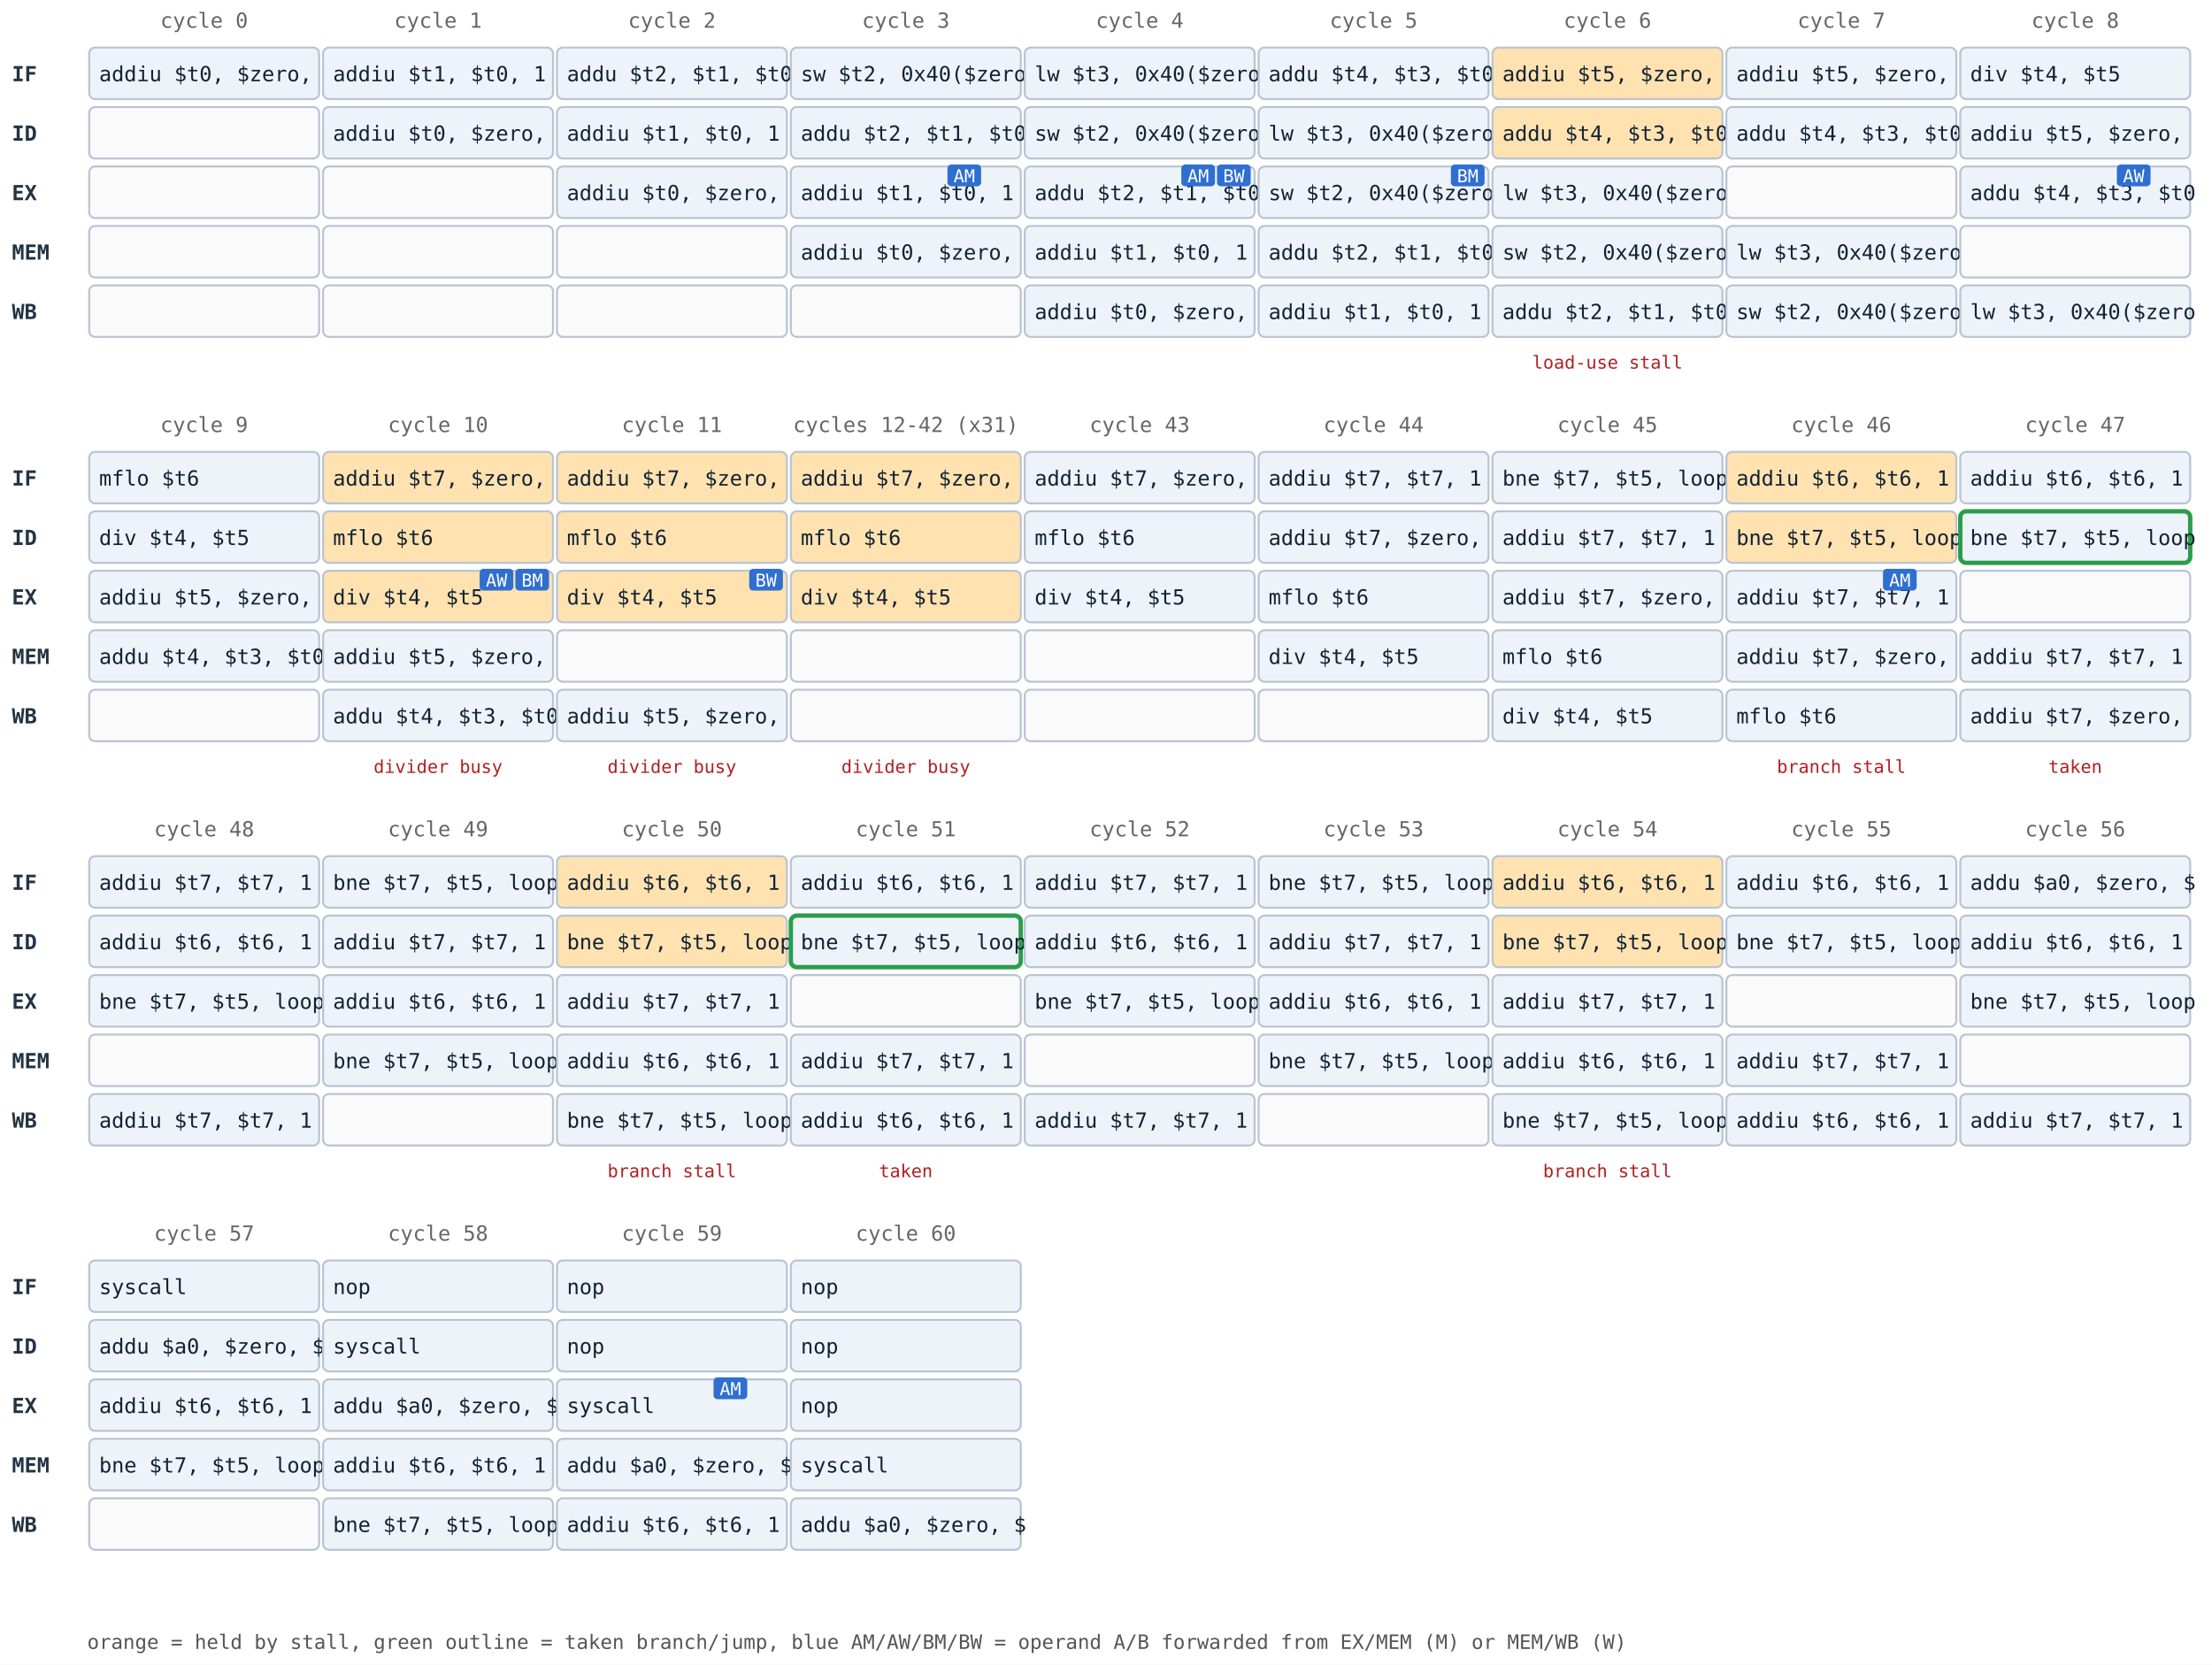
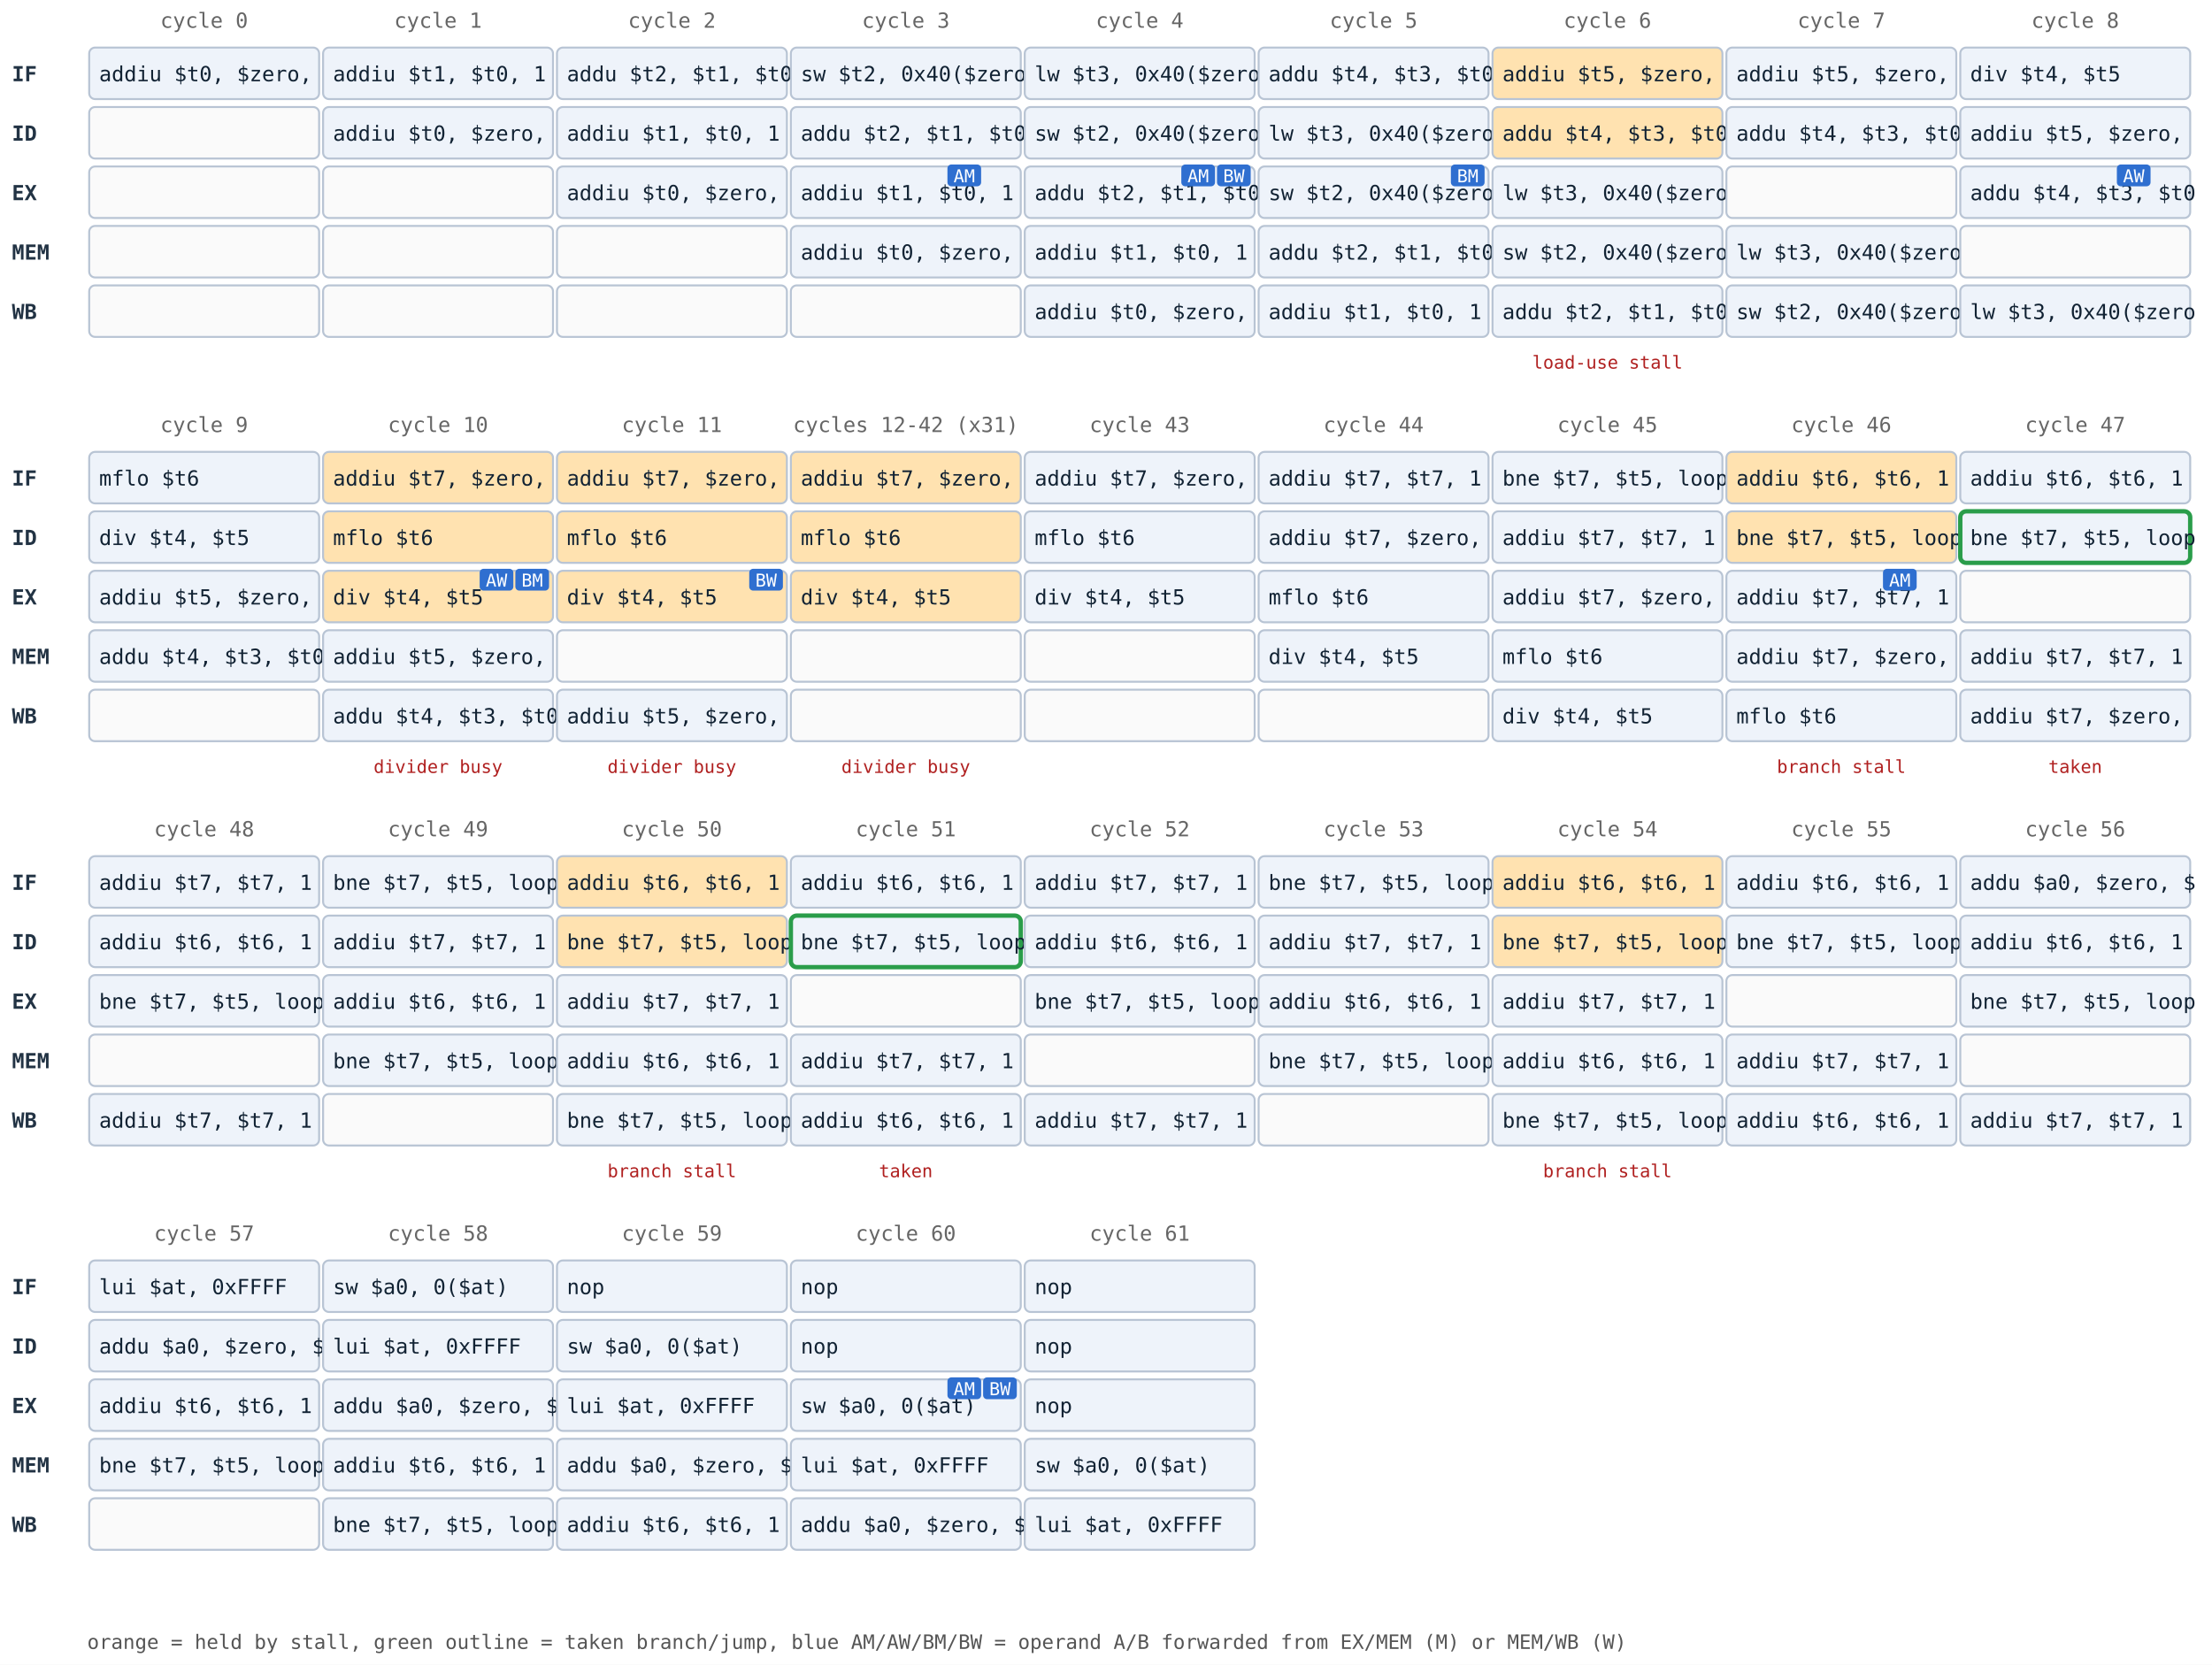
<svg xmlns="http://www.w3.org/2000/svg" width="1116" height="840" font-family="monospace" font-size="10.5">
  <rect width="1116" height="840" fill="white" />
  <text x="6" y="41" font-weight="bold" fill="#234">IF</text>
  <text x="6" y="71" font-weight="bold" fill="#234">ID</text>
  <text x="6" y="101" font-weight="bold" fill="#234">EX</text>
  <text x="6" y="131" font-weight="bold" fill="#234">MEM</text>
  <text x="6" y="161" font-weight="bold" fill="#234">WB</text>
  <text x="103.0" y="14" text-anchor="middle" fill="#666">cycle 0</text>
  <rect x="45" y="24" width="116" height="26" rx="3" fill="#eef3fa" stroke="#b8c4d4" stroke-width="1" />
  <text x="50" y="41.0" fill="#123">addiu $t0, $zero, </text>
  <rect x="45" y="54" width="116" height="26" rx="3" fill="#fafafa" stroke="#b8c4d4" stroke-width="1" />
  <text x="50" y="71.0" fill="#123" />
  <rect x="45" y="84" width="116" height="26" rx="3" fill="#fafafa" stroke="#b8c4d4" stroke-width="1" />
  <text x="50" y="101.0" fill="#123" />
  <rect x="45" y="114" width="116" height="26" rx="3" fill="#fafafa" stroke="#b8c4d4" stroke-width="1" />
  <text x="50" y="131.0" fill="#123" />
  <rect x="45" y="144" width="116" height="26" rx="3" fill="#fafafa" stroke="#b8c4d4" stroke-width="1" />
  <text x="50" y="161.0" fill="#123" />
  <text x="221.0" y="14" text-anchor="middle" fill="#666">cycle 1</text>
  <rect x="163" y="24" width="116" height="26" rx="3" fill="#eef3fa" stroke="#b8c4d4" stroke-width="1" />
  <text x="168" y="41.0" fill="#123">addiu $t1, $t0, 1</text>
  <rect x="163" y="54" width="116" height="26" rx="3" fill="#eef3fa" stroke="#b8c4d4" stroke-width="1" />
  <text x="168" y="71.0" fill="#123">addiu $t0, $zero, </text>
  <rect x="163" y="84" width="116" height="26" rx="3" fill="#fafafa" stroke="#b8c4d4" stroke-width="1" />
  <text x="168" y="101.0" fill="#123" />
  <rect x="163" y="114" width="116" height="26" rx="3" fill="#fafafa" stroke="#b8c4d4" stroke-width="1" />
  <text x="168" y="131.0" fill="#123" />
  <rect x="163" y="144" width="116" height="26" rx="3" fill="#fafafa" stroke="#b8c4d4" stroke-width="1" />
  <text x="168" y="161.0" fill="#123" />
  <text x="339.0" y="14" text-anchor="middle" fill="#666">cycle 2</text>
  <rect x="281" y="24" width="116" height="26" rx="3" fill="#eef3fa" stroke="#b8c4d4" stroke-width="1" />
  <text x="286" y="41.0" fill="#123">addu $t2, $t1, $t0</text>
  <rect x="281" y="54" width="116" height="26" rx="3" fill="#eef3fa" stroke="#b8c4d4" stroke-width="1" />
  <text x="286" y="71.0" fill="#123">addiu $t1, $t0, 1</text>
  <rect x="281" y="84" width="116" height="26" rx="3" fill="#eef3fa" stroke="#b8c4d4" stroke-width="1" />
  <text x="286" y="101.0" fill="#123">addiu $t0, $zero, </text>
  <rect x="281" y="114" width="116" height="26" rx="3" fill="#fafafa" stroke="#b8c4d4" stroke-width="1" />
  <text x="286" y="131.0" fill="#123" />
  <rect x="281" y="144" width="116" height="26" rx="3" fill="#fafafa" stroke="#b8c4d4" stroke-width="1" />
  <text x="286" y="161.0" fill="#123" />
  <text x="457.0" y="14" text-anchor="middle" fill="#666">cycle 3</text>
  <rect x="399" y="24" width="116" height="26" rx="3" fill="#eef3fa" stroke="#b8c4d4" stroke-width="1" />
  <text x="404" y="41.0" fill="#123">sw $t2, 0x40($zero</text>
  <rect x="399" y="54" width="116" height="26" rx="3" fill="#eef3fa" stroke="#b8c4d4" stroke-width="1" />
  <text x="404" y="71.0" fill="#123">addu $t2, $t1, $t0</text>
  <rect x="399" y="84" width="116" height="26" rx="3" fill="#eef3fa" stroke="#b8c4d4" stroke-width="1" />
  <text x="404" y="101.0" fill="#123">addiu $t1, $t0, 1</text>
  <rect x="399" y="114" width="116" height="26" rx="3" fill="#eef3fa" stroke="#b8c4d4" stroke-width="1" />
  <text x="404" y="131.0" fill="#123">addiu $t0, $zero, </text>
  <rect x="399" y="144" width="116" height="26" rx="3" fill="#fafafa" stroke="#b8c4d4" stroke-width="1" />
  <text x="404" y="161.0" fill="#123" />
  <rect x="478" y="83" width="17" height="11" rx="2" fill="#2f6fd0" />
  <text x="486.5" y="92" text-anchor="middle" fill="white" font-size="9">AM</text>
  <text x="575.0" y="14" text-anchor="middle" fill="#666">cycle 4</text>
  <rect x="517" y="24" width="116" height="26" rx="3" fill="#eef3fa" stroke="#b8c4d4" stroke-width="1" />
  <text x="522" y="41.0" fill="#123">lw $t3, 0x40($zero</text>
  <rect x="517" y="54" width="116" height="26" rx="3" fill="#eef3fa" stroke="#b8c4d4" stroke-width="1" />
  <text x="522" y="71.0" fill="#123">sw $t2, 0x40($zero</text>
  <rect x="517" y="84" width="116" height="26" rx="3" fill="#eef3fa" stroke="#b8c4d4" stroke-width="1" />
  <text x="522" y="101.0" fill="#123">addu $t2, $t1, $t0</text>
  <rect x="517" y="114" width="116" height="26" rx="3" fill="#eef3fa" stroke="#b8c4d4" stroke-width="1" />
  <text x="522" y="131.0" fill="#123">addiu $t1, $t0, 1</text>
  <rect x="517" y="144" width="116" height="26" rx="3" fill="#eef3fa" stroke="#b8c4d4" stroke-width="1" />
  <text x="522" y="161.0" fill="#123">addiu $t0, $zero, </text>
  <rect x="596" y="83" width="17" height="11" rx="2" fill="#2f6fd0" />
  <text x="604.5" y="92" text-anchor="middle" fill="white" font-size="9">AM</text>
  <rect x="614" y="83" width="17" height="11" rx="2" fill="#2f6fd0" />
  <text x="622.5" y="92" text-anchor="middle" fill="white" font-size="9">BW</text>
  <text x="693.0" y="14" text-anchor="middle" fill="#666">cycle 5</text>
  <rect x="635" y="24" width="116" height="26" rx="3" fill="#eef3fa" stroke="#b8c4d4" stroke-width="1" />
  <text x="640" y="41.0" fill="#123">addu $t4, $t3, $t0</text>
  <rect x="635" y="54" width="116" height="26" rx="3" fill="#eef3fa" stroke="#b8c4d4" stroke-width="1" />
  <text x="640" y="71.0" fill="#123">lw $t3, 0x40($zero</text>
  <rect x="635" y="84" width="116" height="26" rx="3" fill="#eef3fa" stroke="#b8c4d4" stroke-width="1" />
  <text x="640" y="101.0" fill="#123">sw $t2, 0x40($zero</text>
  <rect x="635" y="114" width="116" height="26" rx="3" fill="#eef3fa" stroke="#b8c4d4" stroke-width="1" />
  <text x="640" y="131.0" fill="#123">addu $t2, $t1, $t0</text>
  <rect x="635" y="144" width="116" height="26" rx="3" fill="#eef3fa" stroke="#b8c4d4" stroke-width="1" />
  <text x="640" y="161.0" fill="#123">addiu $t1, $t0, 1</text>
  <rect x="732" y="83" width="17" height="11" rx="2" fill="#2f6fd0" />
  <text x="740.5" y="92" text-anchor="middle" fill="white" font-size="9">BM</text>
  <text x="811.0" y="14" text-anchor="middle" fill="#666">cycle 6</text>
  <rect x="753" y="24" width="116" height="26" rx="3" fill="#ffe2b0" stroke="#b8c4d4" stroke-width="1" />
  <text x="758" y="41.0" fill="#123">addiu $t5, $zero, </text>
  <rect x="753" y="54" width="116" height="26" rx="3" fill="#ffe2b0" stroke="#b8c4d4" stroke-width="1" />
  <text x="758" y="71.0" fill="#123">addu $t4, $t3, $t0</text>
  <rect x="753" y="84" width="116" height="26" rx="3" fill="#eef3fa" stroke="#b8c4d4" stroke-width="1" />
  <text x="758" y="101.0" fill="#123">lw $t3, 0x40($zero</text>
  <rect x="753" y="114" width="116" height="26" rx="3" fill="#eef3fa" stroke="#b8c4d4" stroke-width="1" />
  <text x="758" y="131.0" fill="#123">sw $t2, 0x40($zero</text>
  <rect x="753" y="144" width="116" height="26" rx="3" fill="#eef3fa" stroke="#b8c4d4" stroke-width="1" />
  <text x="758" y="161.0" fill="#123">addu $t2, $t1, $t0</text>
  <text x="811.0" y="186" text-anchor="middle" fill="#b02020" font-size="9">load-use stall</text>
  <text x="929.0" y="14" text-anchor="middle" fill="#666">cycle 7</text>
  <rect x="871" y="24" width="116" height="26" rx="3" fill="#eef3fa" stroke="#b8c4d4" stroke-width="1" />
  <text x="876" y="41.0" fill="#123">addiu $t5, $zero, </text>
  <rect x="871" y="54" width="116" height="26" rx="3" fill="#eef3fa" stroke="#b8c4d4" stroke-width="1" />
  <text x="876" y="71.0" fill="#123">addu $t4, $t3, $t0</text>
  <rect x="871" y="84" width="116" height="26" rx="3" fill="#fafafa" stroke="#b8c4d4" stroke-width="1" />
  <text x="876" y="101.0" fill="#123" />
  <rect x="871" y="114" width="116" height="26" rx="3" fill="#eef3fa" stroke="#b8c4d4" stroke-width="1" />
  <text x="876" y="131.0" fill="#123">lw $t3, 0x40($zero</text>
  <rect x="871" y="144" width="116" height="26" rx="3" fill="#eef3fa" stroke="#b8c4d4" stroke-width="1" />
  <text x="876" y="161.0" fill="#123">sw $t2, 0x40($zero</text>
  <text x="1047.0" y="14" text-anchor="middle" fill="#666">cycle 8</text>
  <rect x="989" y="24" width="116" height="26" rx="3" fill="#eef3fa" stroke="#b8c4d4" stroke-width="1" />
  <text x="994" y="41.0" fill="#123">div $t4, $t5</text>
  <rect x="989" y="54" width="116" height="26" rx="3" fill="#eef3fa" stroke="#b8c4d4" stroke-width="1" />
  <text x="994" y="71.0" fill="#123">addiu $t5, $zero, </text>
  <rect x="989" y="84" width="116" height="26" rx="3" fill="#eef3fa" stroke="#b8c4d4" stroke-width="1" />
  <text x="994" y="101.0" fill="#123">addu $t4, $t3, $t0</text>
  <rect x="989" y="114" width="116" height="26" rx="3" fill="#fafafa" stroke="#b8c4d4" stroke-width="1" />
  <text x="994" y="131.0" fill="#123" />
  <rect x="989" y="144" width="116" height="26" rx="3" fill="#eef3fa" stroke="#b8c4d4" stroke-width="1" />
  <text x="994" y="161.0" fill="#123">lw $t3, 0x40($zero</text>
  <rect x="1068" y="83" width="17" height="11" rx="2" fill="#2f6fd0" />
  <text x="1076.5" y="92" text-anchor="middle" fill="white" font-size="9">AW</text>
  <text x="6" y="245" font-weight="bold" fill="#234">IF</text>
  <text x="6" y="275" font-weight="bold" fill="#234">ID</text>
  <text x="6" y="305" font-weight="bold" fill="#234">EX</text>
  <text x="6" y="335" font-weight="bold" fill="#234">MEM</text>
  <text x="6" y="365" font-weight="bold" fill="#234">WB</text>
  <text x="103.0" y="218" text-anchor="middle" fill="#666">cycle 9</text>
  <rect x="45" y="228" width="116" height="26" rx="3" fill="#eef3fa" stroke="#b8c4d4" stroke-width="1" />
  <text x="50" y="245.0" fill="#123">mflo $t6</text>
  <rect x="45" y="258" width="116" height="26" rx="3" fill="#eef3fa" stroke="#b8c4d4" stroke-width="1" />
  <text x="50" y="275.0" fill="#123">div $t4, $t5</text>
  <rect x="45" y="288" width="116" height="26" rx="3" fill="#eef3fa" stroke="#b8c4d4" stroke-width="1" />
  <text x="50" y="305.0" fill="#123">addiu $t5, $zero, </text>
  <rect x="45" y="318" width="116" height="26" rx="3" fill="#eef3fa" stroke="#b8c4d4" stroke-width="1" />
  <text x="50" y="335.0" fill="#123">addu $t4, $t3, $t0</text>
  <rect x="45" y="348" width="116" height="26" rx="3" fill="#fafafa" stroke="#b8c4d4" stroke-width="1" />
  <text x="50" y="365.0" fill="#123" />
  <text x="221.0" y="218" text-anchor="middle" fill="#666">cycle 10</text>
  <rect x="163" y="228" width="116" height="26" rx="3" fill="#ffe2b0" stroke="#b8c4d4" stroke-width="1" />
  <text x="168" y="245.0" fill="#123">addiu $t7, $zero, </text>
  <rect x="163" y="258" width="116" height="26" rx="3" fill="#ffe2b0" stroke="#b8c4d4" stroke-width="1" />
  <text x="168" y="275.0" fill="#123">mflo $t6</text>
  <rect x="163" y="288" width="116" height="26" rx="3" fill="#ffe2b0" stroke="#b8c4d4" stroke-width="1" />
  <text x="168" y="305.0" fill="#123">div $t4, $t5</text>
  <rect x="163" y="318" width="116" height="26" rx="3" fill="#eef3fa" stroke="#b8c4d4" stroke-width="1" />
  <text x="168" y="335.0" fill="#123">addiu $t5, $zero, </text>
  <rect x="163" y="348" width="116" height="26" rx="3" fill="#eef3fa" stroke="#b8c4d4" stroke-width="1" />
  <text x="168" y="365.0" fill="#123">addu $t4, $t3, $t0</text>
  <rect x="242" y="287" width="17" height="11" rx="2" fill="#2f6fd0" />
  <text x="250.5" y="296" text-anchor="middle" fill="white" font-size="9">AW</text>
  <rect x="260" y="287" width="17" height="11" rx="2" fill="#2f6fd0" />
  <text x="268.5" y="296" text-anchor="middle" fill="white" font-size="9">BM</text>
  <text x="221.0" y="390" text-anchor="middle" fill="#b02020" font-size="9">divider busy</text>
  <text x="339.0" y="218" text-anchor="middle" fill="#666">cycle 11</text>
  <rect x="281" y="228" width="116" height="26" rx="3" fill="#ffe2b0" stroke="#b8c4d4" stroke-width="1" />
  <text x="286" y="245.0" fill="#123">addiu $t7, $zero, </text>
  <rect x="281" y="258" width="116" height="26" rx="3" fill="#ffe2b0" stroke="#b8c4d4" stroke-width="1" />
  <text x="286" y="275.0" fill="#123">mflo $t6</text>
  <rect x="281" y="288" width="116" height="26" rx="3" fill="#ffe2b0" stroke="#b8c4d4" stroke-width="1" />
  <text x="286" y="305.0" fill="#123">div $t4, $t5</text>
  <rect x="281" y="318" width="116" height="26" rx="3" fill="#fafafa" stroke="#b8c4d4" stroke-width="1" />
  <text x="286" y="335.0" fill="#123" />
  <rect x="281" y="348" width="116" height="26" rx="3" fill="#eef3fa" stroke="#b8c4d4" stroke-width="1" />
  <text x="286" y="365.0" fill="#123">addiu $t5, $zero, </text>
  <rect x="378" y="287" width="17" height="11" rx="2" fill="#2f6fd0" />
  <text x="386.5" y="296" text-anchor="middle" fill="white" font-size="9">BW</text>
  <text x="339.0" y="390" text-anchor="middle" fill="#b02020" font-size="9">divider busy</text>
  <text x="457.0" y="218" text-anchor="middle" fill="#666">cycles 12-42  (x31)</text>
  <rect x="399" y="228" width="116" height="26" rx="3" fill="#ffe2b0" stroke="#b8c4d4" stroke-width="1" />
  <text x="404" y="245.0" fill="#123">addiu $t7, $zero, </text>
  <rect x="399" y="258" width="116" height="26" rx="3" fill="#ffe2b0" stroke="#b8c4d4" stroke-width="1" />
  <text x="404" y="275.0" fill="#123">mflo $t6</text>
  <rect x="399" y="288" width="116" height="26" rx="3" fill="#ffe2b0" stroke="#b8c4d4" stroke-width="1" />
  <text x="404" y="305.0" fill="#123">div $t4, $t5</text>
  <rect x="399" y="318" width="116" height="26" rx="3" fill="#fafafa" stroke="#b8c4d4" stroke-width="1" />
  <text x="404" y="335.0" fill="#123" />
  <rect x="399" y="348" width="116" height="26" rx="3" fill="#fafafa" stroke="#b8c4d4" stroke-width="1" />
  <text x="404" y="365.0" fill="#123" />
  <text x="457.0" y="390" text-anchor="middle" fill="#b02020" font-size="9">divider busy</text>
  <text x="575.0" y="218" text-anchor="middle" fill="#666">cycle 43</text>
  <rect x="517" y="228" width="116" height="26" rx="3" fill="#eef3fa" stroke="#b8c4d4" stroke-width="1" />
  <text x="522" y="245.0" fill="#123">addiu $t7, $zero, </text>
  <rect x="517" y="258" width="116" height="26" rx="3" fill="#eef3fa" stroke="#b8c4d4" stroke-width="1" />
  <text x="522" y="275.0" fill="#123">mflo $t6</text>
  <rect x="517" y="288" width="116" height="26" rx="3" fill="#eef3fa" stroke="#b8c4d4" stroke-width="1" />
  <text x="522" y="305.0" fill="#123">div $t4, $t5</text>
  <rect x="517" y="318" width="116" height="26" rx="3" fill="#fafafa" stroke="#b8c4d4" stroke-width="1" />
  <text x="522" y="335.0" fill="#123" />
  <rect x="517" y="348" width="116" height="26" rx="3" fill="#fafafa" stroke="#b8c4d4" stroke-width="1" />
  <text x="522" y="365.0" fill="#123" />
  <text x="693.0" y="218" text-anchor="middle" fill="#666">cycle 44</text>
  <rect x="635" y="228" width="116" height="26" rx="3" fill="#eef3fa" stroke="#b8c4d4" stroke-width="1" />
  <text x="640" y="245.0" fill="#123">addiu $t7, $t7, 1</text>
  <rect x="635" y="258" width="116" height="26" rx="3" fill="#eef3fa" stroke="#b8c4d4" stroke-width="1" />
  <text x="640" y="275.0" fill="#123">addiu $t7, $zero, </text>
  <rect x="635" y="288" width="116" height="26" rx="3" fill="#eef3fa" stroke="#b8c4d4" stroke-width="1" />
  <text x="640" y="305.0" fill="#123">mflo $t6</text>
  <rect x="635" y="318" width="116" height="26" rx="3" fill="#eef3fa" stroke="#b8c4d4" stroke-width="1" />
  <text x="640" y="335.0" fill="#123">div $t4, $t5</text>
  <rect x="635" y="348" width="116" height="26" rx="3" fill="#fafafa" stroke="#b8c4d4" stroke-width="1" />
  <text x="640" y="365.0" fill="#123" />
  <text x="811.0" y="218" text-anchor="middle" fill="#666">cycle 45</text>
  <rect x="753" y="228" width="116" height="26" rx="3" fill="#eef3fa" stroke="#b8c4d4" stroke-width="1" />
  <text x="758" y="245.0" fill="#123">bne $t7, $t5, loop</text>
  <rect x="753" y="258" width="116" height="26" rx="3" fill="#eef3fa" stroke="#b8c4d4" stroke-width="1" />
  <text x="758" y="275.0" fill="#123">addiu $t7, $t7, 1</text>
  <rect x="753" y="288" width="116" height="26" rx="3" fill="#eef3fa" stroke="#b8c4d4" stroke-width="1" />
  <text x="758" y="305.0" fill="#123">addiu $t7, $zero, </text>
  <rect x="753" y="318" width="116" height="26" rx="3" fill="#eef3fa" stroke="#b8c4d4" stroke-width="1" />
  <text x="758" y="335.0" fill="#123">mflo $t6</text>
  <rect x="753" y="348" width="116" height="26" rx="3" fill="#eef3fa" stroke="#b8c4d4" stroke-width="1" />
  <text x="758" y="365.0" fill="#123">div $t4, $t5</text>
  <text x="929.0" y="218" text-anchor="middle" fill="#666">cycle 46</text>
  <rect x="871" y="228" width="116" height="26" rx="3" fill="#ffe2b0" stroke="#b8c4d4" stroke-width="1" />
  <text x="876" y="245.0" fill="#123">addiu $t6, $t6, 1</text>
  <rect x="871" y="258" width="116" height="26" rx="3" fill="#ffe2b0" stroke="#b8c4d4" stroke-width="1" />
  <text x="876" y="275.0" fill="#123">bne $t7, $t5, loop</text>
  <rect x="871" y="288" width="116" height="26" rx="3" fill="#eef3fa" stroke="#b8c4d4" stroke-width="1" />
  <text x="876" y="305.0" fill="#123">addiu $t7, $t7, 1</text>
  <rect x="871" y="318" width="116" height="26" rx="3" fill="#eef3fa" stroke="#b8c4d4" stroke-width="1" />
  <text x="876" y="335.0" fill="#123">addiu $t7, $zero, </text>
  <rect x="871" y="348" width="116" height="26" rx="3" fill="#eef3fa" stroke="#b8c4d4" stroke-width="1" />
  <text x="876" y="365.0" fill="#123">mflo $t6</text>
  <rect x="950" y="287" width="17" height="11" rx="2" fill="#2f6fd0" />
  <text x="958.5" y="296" text-anchor="middle" fill="white" font-size="9">AM</text>
  <text x="929.0" y="390" text-anchor="middle" fill="#b02020" font-size="9">branch stall</text>
  <text x="1047.0" y="218" text-anchor="middle" fill="#666">cycle 47</text>
  <rect x="989" y="228" width="116" height="26" rx="3" fill="#eef3fa" stroke="#b8c4d4" stroke-width="1" />
  <text x="994" y="245.0" fill="#123">addiu $t6, $t6, 1</text>
  <rect x="989" y="258" width="116" height="26" rx="3" fill="#eef3fa" stroke="#2a9d4a" stroke-width="2.2" />
  <text x="994" y="275.0" fill="#123">bne $t7, $t5, loop</text>
  <rect x="989" y="288" width="116" height="26" rx="3" fill="#fafafa" stroke="#b8c4d4" stroke-width="1" />
  <text x="994" y="305.0" fill="#123" />
  <rect x="989" y="318" width="116" height="26" rx="3" fill="#eef3fa" stroke="#b8c4d4" stroke-width="1" />
  <text x="994" y="335.0" fill="#123">addiu $t7, $t7, 1</text>
  <rect x="989" y="348" width="116" height="26" rx="3" fill="#eef3fa" stroke="#b8c4d4" stroke-width="1" />
  <text x="994" y="365.0" fill="#123">addiu $t7, $zero, </text>
  <text x="1047.0" y="390" text-anchor="middle" fill="#b02020" font-size="9">taken</text>
  <text x="6" y="449" font-weight="bold" fill="#234">IF</text>
  <text x="6" y="479" font-weight="bold" fill="#234">ID</text>
  <text x="6" y="509" font-weight="bold" fill="#234">EX</text>
  <text x="6" y="539" font-weight="bold" fill="#234">MEM</text>
  <text x="6" y="569" font-weight="bold" fill="#234">WB</text>
  <text x="103.0" y="422" text-anchor="middle" fill="#666">cycle 48</text>
  <rect x="45" y="432" width="116" height="26" rx="3" fill="#eef3fa" stroke="#b8c4d4" stroke-width="1" />
  <text x="50" y="449.0" fill="#123">addiu $t7, $t7, 1</text>
  <rect x="45" y="462" width="116" height="26" rx="3" fill="#eef3fa" stroke="#b8c4d4" stroke-width="1" />
  <text x="50" y="479.0" fill="#123">addiu $t6, $t6, 1</text>
  <rect x="45" y="492" width="116" height="26" rx="3" fill="#eef3fa" stroke="#b8c4d4" stroke-width="1" />
  <text x="50" y="509.0" fill="#123">bne $t7, $t5, loop</text>
  <rect x="45" y="522" width="116" height="26" rx="3" fill="#fafafa" stroke="#b8c4d4" stroke-width="1" />
  <text x="50" y="539.0" fill="#123" />
  <rect x="45" y="552" width="116" height="26" rx="3" fill="#eef3fa" stroke="#b8c4d4" stroke-width="1" />
  <text x="50" y="569.0" fill="#123">addiu $t7, $t7, 1</text>
  <text x="221.0" y="422" text-anchor="middle" fill="#666">cycle 49</text>
  <rect x="163" y="432" width="116" height="26" rx="3" fill="#eef3fa" stroke="#b8c4d4" stroke-width="1" />
  <text x="168" y="449.0" fill="#123">bne $t7, $t5, loop</text>
  <rect x="163" y="462" width="116" height="26" rx="3" fill="#eef3fa" stroke="#b8c4d4" stroke-width="1" />
  <text x="168" y="479.0" fill="#123">addiu $t7, $t7, 1</text>
  <rect x="163" y="492" width="116" height="26" rx="3" fill="#eef3fa" stroke="#b8c4d4" stroke-width="1" />
  <text x="168" y="509.0" fill="#123">addiu $t6, $t6, 1</text>
  <rect x="163" y="522" width="116" height="26" rx="3" fill="#eef3fa" stroke="#b8c4d4" stroke-width="1" />
  <text x="168" y="539.0" fill="#123">bne $t7, $t5, loop</text>
  <rect x="163" y="552" width="116" height="26" rx="3" fill="#fafafa" stroke="#b8c4d4" stroke-width="1" />
  <text x="168" y="569.0" fill="#123" />
  <text x="339.0" y="422" text-anchor="middle" fill="#666">cycle 50</text>
  <rect x="281" y="432" width="116" height="26" rx="3" fill="#ffe2b0" stroke="#b8c4d4" stroke-width="1" />
  <text x="286" y="449.0" fill="#123">addiu $t6, $t6, 1</text>
  <rect x="281" y="462" width="116" height="26" rx="3" fill="#ffe2b0" stroke="#b8c4d4" stroke-width="1" />
  <text x="286" y="479.0" fill="#123">bne $t7, $t5, loop</text>
  <rect x="281" y="492" width="116" height="26" rx="3" fill="#eef3fa" stroke="#b8c4d4" stroke-width="1" />
  <text x="286" y="509.0" fill="#123">addiu $t7, $t7, 1</text>
  <rect x="281" y="522" width="116" height="26" rx="3" fill="#eef3fa" stroke="#b8c4d4" stroke-width="1" />
  <text x="286" y="539.0" fill="#123">addiu $t6, $t6, 1</text>
  <rect x="281" y="552" width="116" height="26" rx="3" fill="#eef3fa" stroke="#b8c4d4" stroke-width="1" />
  <text x="286" y="569.0" fill="#123">bne $t7, $t5, loop</text>
  <text x="339.0" y="594" text-anchor="middle" fill="#b02020" font-size="9">branch stall</text>
  <text x="457.0" y="422" text-anchor="middle" fill="#666">cycle 51</text>
  <rect x="399" y="432" width="116" height="26" rx="3" fill="#eef3fa" stroke="#b8c4d4" stroke-width="1" />
  <text x="404" y="449.0" fill="#123">addiu $t6, $t6, 1</text>
  <rect x="399" y="462" width="116" height="26" rx="3" fill="#eef3fa" stroke="#2a9d4a" stroke-width="2.2" />
  <text x="404" y="479.0" fill="#123">bne $t7, $t5, loop</text>
  <rect x="399" y="492" width="116" height="26" rx="3" fill="#fafafa" stroke="#b8c4d4" stroke-width="1" />
  <text x="404" y="509.0" fill="#123" />
  <rect x="399" y="522" width="116" height="26" rx="3" fill="#eef3fa" stroke="#b8c4d4" stroke-width="1" />
  <text x="404" y="539.0" fill="#123">addiu $t7, $t7, 1</text>
  <rect x="399" y="552" width="116" height="26" rx="3" fill="#eef3fa" stroke="#b8c4d4" stroke-width="1" />
  <text x="404" y="569.0" fill="#123">addiu $t6, $t6, 1</text>
  <text x="457.0" y="594" text-anchor="middle" fill="#b02020" font-size="9">taken</text>
  <text x="575.0" y="422" text-anchor="middle" fill="#666">cycle 52</text>
  <rect x="517" y="432" width="116" height="26" rx="3" fill="#eef3fa" stroke="#b8c4d4" stroke-width="1" />
  <text x="522" y="449.0" fill="#123">addiu $t7, $t7, 1</text>
  <rect x="517" y="462" width="116" height="26" rx="3" fill="#eef3fa" stroke="#b8c4d4" stroke-width="1" />
  <text x="522" y="479.0" fill="#123">addiu $t6, $t6, 1</text>
  <rect x="517" y="492" width="116" height="26" rx="3" fill="#eef3fa" stroke="#b8c4d4" stroke-width="1" />
  <text x="522" y="509.0" fill="#123">bne $t7, $t5, loop</text>
  <rect x="517" y="522" width="116" height="26" rx="3" fill="#fafafa" stroke="#b8c4d4" stroke-width="1" />
  <text x="522" y="539.0" fill="#123" />
  <rect x="517" y="552" width="116" height="26" rx="3" fill="#eef3fa" stroke="#b8c4d4" stroke-width="1" />
  <text x="522" y="569.0" fill="#123">addiu $t7, $t7, 1</text>
  <text x="693.0" y="422" text-anchor="middle" fill="#666">cycle 53</text>
  <rect x="635" y="432" width="116" height="26" rx="3" fill="#eef3fa" stroke="#b8c4d4" stroke-width="1" />
  <text x="640" y="449.0" fill="#123">bne $t7, $t5, loop</text>
  <rect x="635" y="462" width="116" height="26" rx="3" fill="#eef3fa" stroke="#b8c4d4" stroke-width="1" />
  <text x="640" y="479.0" fill="#123">addiu $t7, $t7, 1</text>
  <rect x="635" y="492" width="116" height="26" rx="3" fill="#eef3fa" stroke="#b8c4d4" stroke-width="1" />
  <text x="640" y="509.0" fill="#123">addiu $t6, $t6, 1</text>
  <rect x="635" y="522" width="116" height="26" rx="3" fill="#eef3fa" stroke="#b8c4d4" stroke-width="1" />
  <text x="640" y="539.0" fill="#123">bne $t7, $t5, loop</text>
  <rect x="635" y="552" width="116" height="26" rx="3" fill="#fafafa" stroke="#b8c4d4" stroke-width="1" />
  <text x="640" y="569.0" fill="#123" />
  <text x="811.0" y="422" text-anchor="middle" fill="#666">cycle 54</text>
  <rect x="753" y="432" width="116" height="26" rx="3" fill="#ffe2b0" stroke="#b8c4d4" stroke-width="1" />
  <text x="758" y="449.0" fill="#123">addiu $t6, $t6, 1</text>
  <rect x="753" y="462" width="116" height="26" rx="3" fill="#ffe2b0" stroke="#b8c4d4" stroke-width="1" />
  <text x="758" y="479.0" fill="#123">bne $t7, $t5, loop</text>
  <rect x="753" y="492" width="116" height="26" rx="3" fill="#eef3fa" stroke="#b8c4d4" stroke-width="1" />
  <text x="758" y="509.0" fill="#123">addiu $t7, $t7, 1</text>
  <rect x="753" y="522" width="116" height="26" rx="3" fill="#eef3fa" stroke="#b8c4d4" stroke-width="1" />
  <text x="758" y="539.0" fill="#123">addiu $t6, $t6, 1</text>
  <rect x="753" y="552" width="116" height="26" rx="3" fill="#eef3fa" stroke="#b8c4d4" stroke-width="1" />
  <text x="758" y="569.0" fill="#123">bne $t7, $t5, loop</text>
  <text x="811.0" y="594" text-anchor="middle" fill="#b02020" font-size="9">branch stall</text>
  <text x="929.0" y="422" text-anchor="middle" fill="#666">cycle 55</text>
  <rect x="871" y="432" width="116" height="26" rx="3" fill="#eef3fa" stroke="#b8c4d4" stroke-width="1" />
  <text x="876" y="449.0" fill="#123">addiu $t6, $t6, 1</text>
  <rect x="871" y="462" width="116" height="26" rx="3" fill="#eef3fa" stroke="#b8c4d4" stroke-width="1" />
  <text x="876" y="479.0" fill="#123">bne $t7, $t5, loop</text>
  <rect x="871" y="492" width="116" height="26" rx="3" fill="#fafafa" stroke="#b8c4d4" stroke-width="1" />
  <text x="876" y="509.0" fill="#123" />
  <rect x="871" y="522" width="116" height="26" rx="3" fill="#eef3fa" stroke="#b8c4d4" stroke-width="1" />
  <text x="876" y="539.0" fill="#123">addiu $t7, $t7, 1</text>
  <rect x="871" y="552" width="116" height="26" rx="3" fill="#eef3fa" stroke="#b8c4d4" stroke-width="1" />
  <text x="876" y="569.0" fill="#123">addiu $t6, $t6, 1</text>
  <text x="1047.0" y="422" text-anchor="middle" fill="#666">cycle 56</text>
  <rect x="989" y="432" width="116" height="26" rx="3" fill="#eef3fa" stroke="#b8c4d4" stroke-width="1" />
  <text x="994" y="449.0" fill="#123">addu $a0, $zero, $</text>
  <rect x="989" y="462" width="116" height="26" rx="3" fill="#eef3fa" stroke="#b8c4d4" stroke-width="1" />
  <text x="994" y="479.0" fill="#123">addiu $t6, $t6, 1</text>
  <rect x="989" y="492" width="116" height="26" rx="3" fill="#eef3fa" stroke="#b8c4d4" stroke-width="1" />
  <text x="994" y="509.0" fill="#123">bne $t7, $t5, loop</text>
  <rect x="989" y="522" width="116" height="26" rx="3" fill="#fafafa" stroke="#b8c4d4" stroke-width="1" />
  <text x="994" y="539.0" fill="#123" />
  <rect x="989" y="552" width="116" height="26" rx="3" fill="#eef3fa" stroke="#b8c4d4" stroke-width="1" />
  <text x="994" y="569.0" fill="#123">addiu $t7, $t7, 1</text>
  <text x="6" y="653" font-weight="bold" fill="#234">IF</text>
  <text x="6" y="683" font-weight="bold" fill="#234">ID</text>
  <text x="6" y="713" font-weight="bold" fill="#234">EX</text>
  <text x="6" y="743" font-weight="bold" fill="#234">MEM</text>
  <text x="6" y="773" font-weight="bold" fill="#234">WB</text>
  <text x="103.0" y="626" text-anchor="middle" fill="#666">cycle 57</text>
  <rect x="45" y="636" width="116" height="26" rx="3" fill="#eef3fa" stroke="#b8c4d4" stroke-width="1" />
-   <text x="50" y="653.0" fill="#123">syscall</text>
+   <text x="50" y="653.0" fill="#123">lui $at, 0xFFFF</text>
  <rect x="45" y="666" width="116" height="26" rx="3" fill="#eef3fa" stroke="#b8c4d4" stroke-width="1" />
  <text x="50" y="683.0" fill="#123">addu $a0, $zero, $</text>
  <rect x="45" y="696" width="116" height="26" rx="3" fill="#eef3fa" stroke="#b8c4d4" stroke-width="1" />
  <text x="50" y="713.0" fill="#123">addiu $t6, $t6, 1</text>
  <rect x="45" y="726" width="116" height="26" rx="3" fill="#eef3fa" stroke="#b8c4d4" stroke-width="1" />
  <text x="50" y="743.0" fill="#123">bne $t7, $t5, loop</text>
  <rect x="45" y="756" width="116" height="26" rx="3" fill="#fafafa" stroke="#b8c4d4" stroke-width="1" />
  <text x="50" y="773.0" fill="#123" />
  <text x="221.0" y="626" text-anchor="middle" fill="#666">cycle 58</text>
  <rect x="163" y="636" width="116" height="26" rx="3" fill="#eef3fa" stroke="#b8c4d4" stroke-width="1" />
-   <text x="168" y="653.0" fill="#123">nop</text>
+   <text x="168" y="653.0" fill="#123">sw $a0, 0($at)</text>
  <rect x="163" y="666" width="116" height="26" rx="3" fill="#eef3fa" stroke="#b8c4d4" stroke-width="1" />
-   <text x="168" y="683.0" fill="#123">syscall</text>
+   <text x="168" y="683.0" fill="#123">lui $at, 0xFFFF</text>
  <rect x="163" y="696" width="116" height="26" rx="3" fill="#eef3fa" stroke="#b8c4d4" stroke-width="1" />
  <text x="168" y="713.0" fill="#123">addu $a0, $zero, $</text>
  <rect x="163" y="726" width="116" height="26" rx="3" fill="#eef3fa" stroke="#b8c4d4" stroke-width="1" />
  <text x="168" y="743.0" fill="#123">addiu $t6, $t6, 1</text>
  <rect x="163" y="756" width="116" height="26" rx="3" fill="#eef3fa" stroke="#b8c4d4" stroke-width="1" />
  <text x="168" y="773.0" fill="#123">bne $t7, $t5, loop</text>
  <text x="339.0" y="626" text-anchor="middle" fill="#666">cycle 59</text>
  <rect x="281" y="636" width="116" height="26" rx="3" fill="#eef3fa" stroke="#b8c4d4" stroke-width="1" />
  <text x="286" y="653.0" fill="#123">nop</text>
  <rect x="281" y="666" width="116" height="26" rx="3" fill="#eef3fa" stroke="#b8c4d4" stroke-width="1" />
-   <text x="286" y="683.0" fill="#123">nop</text>
+   <text x="286" y="683.0" fill="#123">sw $a0, 0($at)</text>
  <rect x="281" y="696" width="116" height="26" rx="3" fill="#eef3fa" stroke="#b8c4d4" stroke-width="1" />
-   <text x="286" y="713.0" fill="#123">syscall</text>
+   <text x="286" y="713.0" fill="#123">lui $at, 0xFFFF</text>
  <rect x="281" y="726" width="116" height="26" rx="3" fill="#eef3fa" stroke="#b8c4d4" stroke-width="1" />
  <text x="286" y="743.0" fill="#123">addu $a0, $zero, $</text>
  <rect x="281" y="756" width="116" height="26" rx="3" fill="#eef3fa" stroke="#b8c4d4" stroke-width="1" />
  <text x="286" y="773.0" fill="#123">addiu $t6, $t6, 1</text>
-   <rect x="360" y="695" width="17" height="11" rx="2" fill="#2f6fd0" />
-   <text x="368.5" y="704" text-anchor="middle" fill="white" font-size="9">AM</text>
  <text x="457.0" y="626" text-anchor="middle" fill="#666">cycle 60</text>
  <rect x="399" y="636" width="116" height="26" rx="3" fill="#eef3fa" stroke="#b8c4d4" stroke-width="1" />
  <text x="404" y="653.0" fill="#123">nop</text>
  <rect x="399" y="666" width="116" height="26" rx="3" fill="#eef3fa" stroke="#b8c4d4" stroke-width="1" />
  <text x="404" y="683.0" fill="#123">nop</text>
  <rect x="399" y="696" width="116" height="26" rx="3" fill="#eef3fa" stroke="#b8c4d4" stroke-width="1" />
-   <text x="404" y="713.0" fill="#123">nop</text>
+   <text x="404" y="713.0" fill="#123">sw $a0, 0($at)</text>
  <rect x="399" y="726" width="116" height="26" rx="3" fill="#eef3fa" stroke="#b8c4d4" stroke-width="1" />
-   <text x="404" y="743.0" fill="#123">syscall</text>
+   <text x="404" y="743.0" fill="#123">lui $at, 0xFFFF</text>
  <rect x="399" y="756" width="116" height="26" rx="3" fill="#eef3fa" stroke="#b8c4d4" stroke-width="1" />
  <text x="404" y="773.0" fill="#123">addu $a0, $zero, $</text>
+   <rect x="478" y="695" width="17" height="11" rx="2" fill="#2f6fd0" />
+   <text x="486.5" y="704" text-anchor="middle" fill="white" font-size="9">AM</text>
+   <rect x="496" y="695" width="17" height="11" rx="2" fill="#2f6fd0" />
+   <text x="504.5" y="704" text-anchor="middle" fill="white" font-size="9">BW</text>
+   <text x="575.0" y="626" text-anchor="middle" fill="#666">cycle 61</text>
+   <rect x="517" y="636" width="116" height="26" rx="3" fill="#eef3fa" stroke="#b8c4d4" stroke-width="1" />
+   <text x="522" y="653.0" fill="#123">nop</text>
+   <rect x="517" y="666" width="116" height="26" rx="3" fill="#eef3fa" stroke="#b8c4d4" stroke-width="1" />
+   <text x="522" y="683.0" fill="#123">nop</text>
+   <rect x="517" y="696" width="116" height="26" rx="3" fill="#eef3fa" stroke="#b8c4d4" stroke-width="1" />
+   <text x="522" y="713.0" fill="#123">nop</text>
+   <rect x="517" y="726" width="116" height="26" rx="3" fill="#eef3fa" stroke="#b8c4d4" stroke-width="1" />
+   <text x="522" y="743.0" fill="#123">sw $a0, 0($at)</text>
+   <rect x="517" y="756" width="116" height="26" rx="3" fill="#eef3fa" stroke="#b8c4d4" stroke-width="1" />
+   <text x="522" y="773.0" fill="#123">lui $at, 0xFFFF</text>
  <text x="44" y="832" fill="#555" font-size="10">orange = held by stall, green outline = taken branch/jump, blue AM/AW/BM/BW = operand A/B forwarded from EX/MEM (M) or MEM/WB (W)</text>
</svg>
